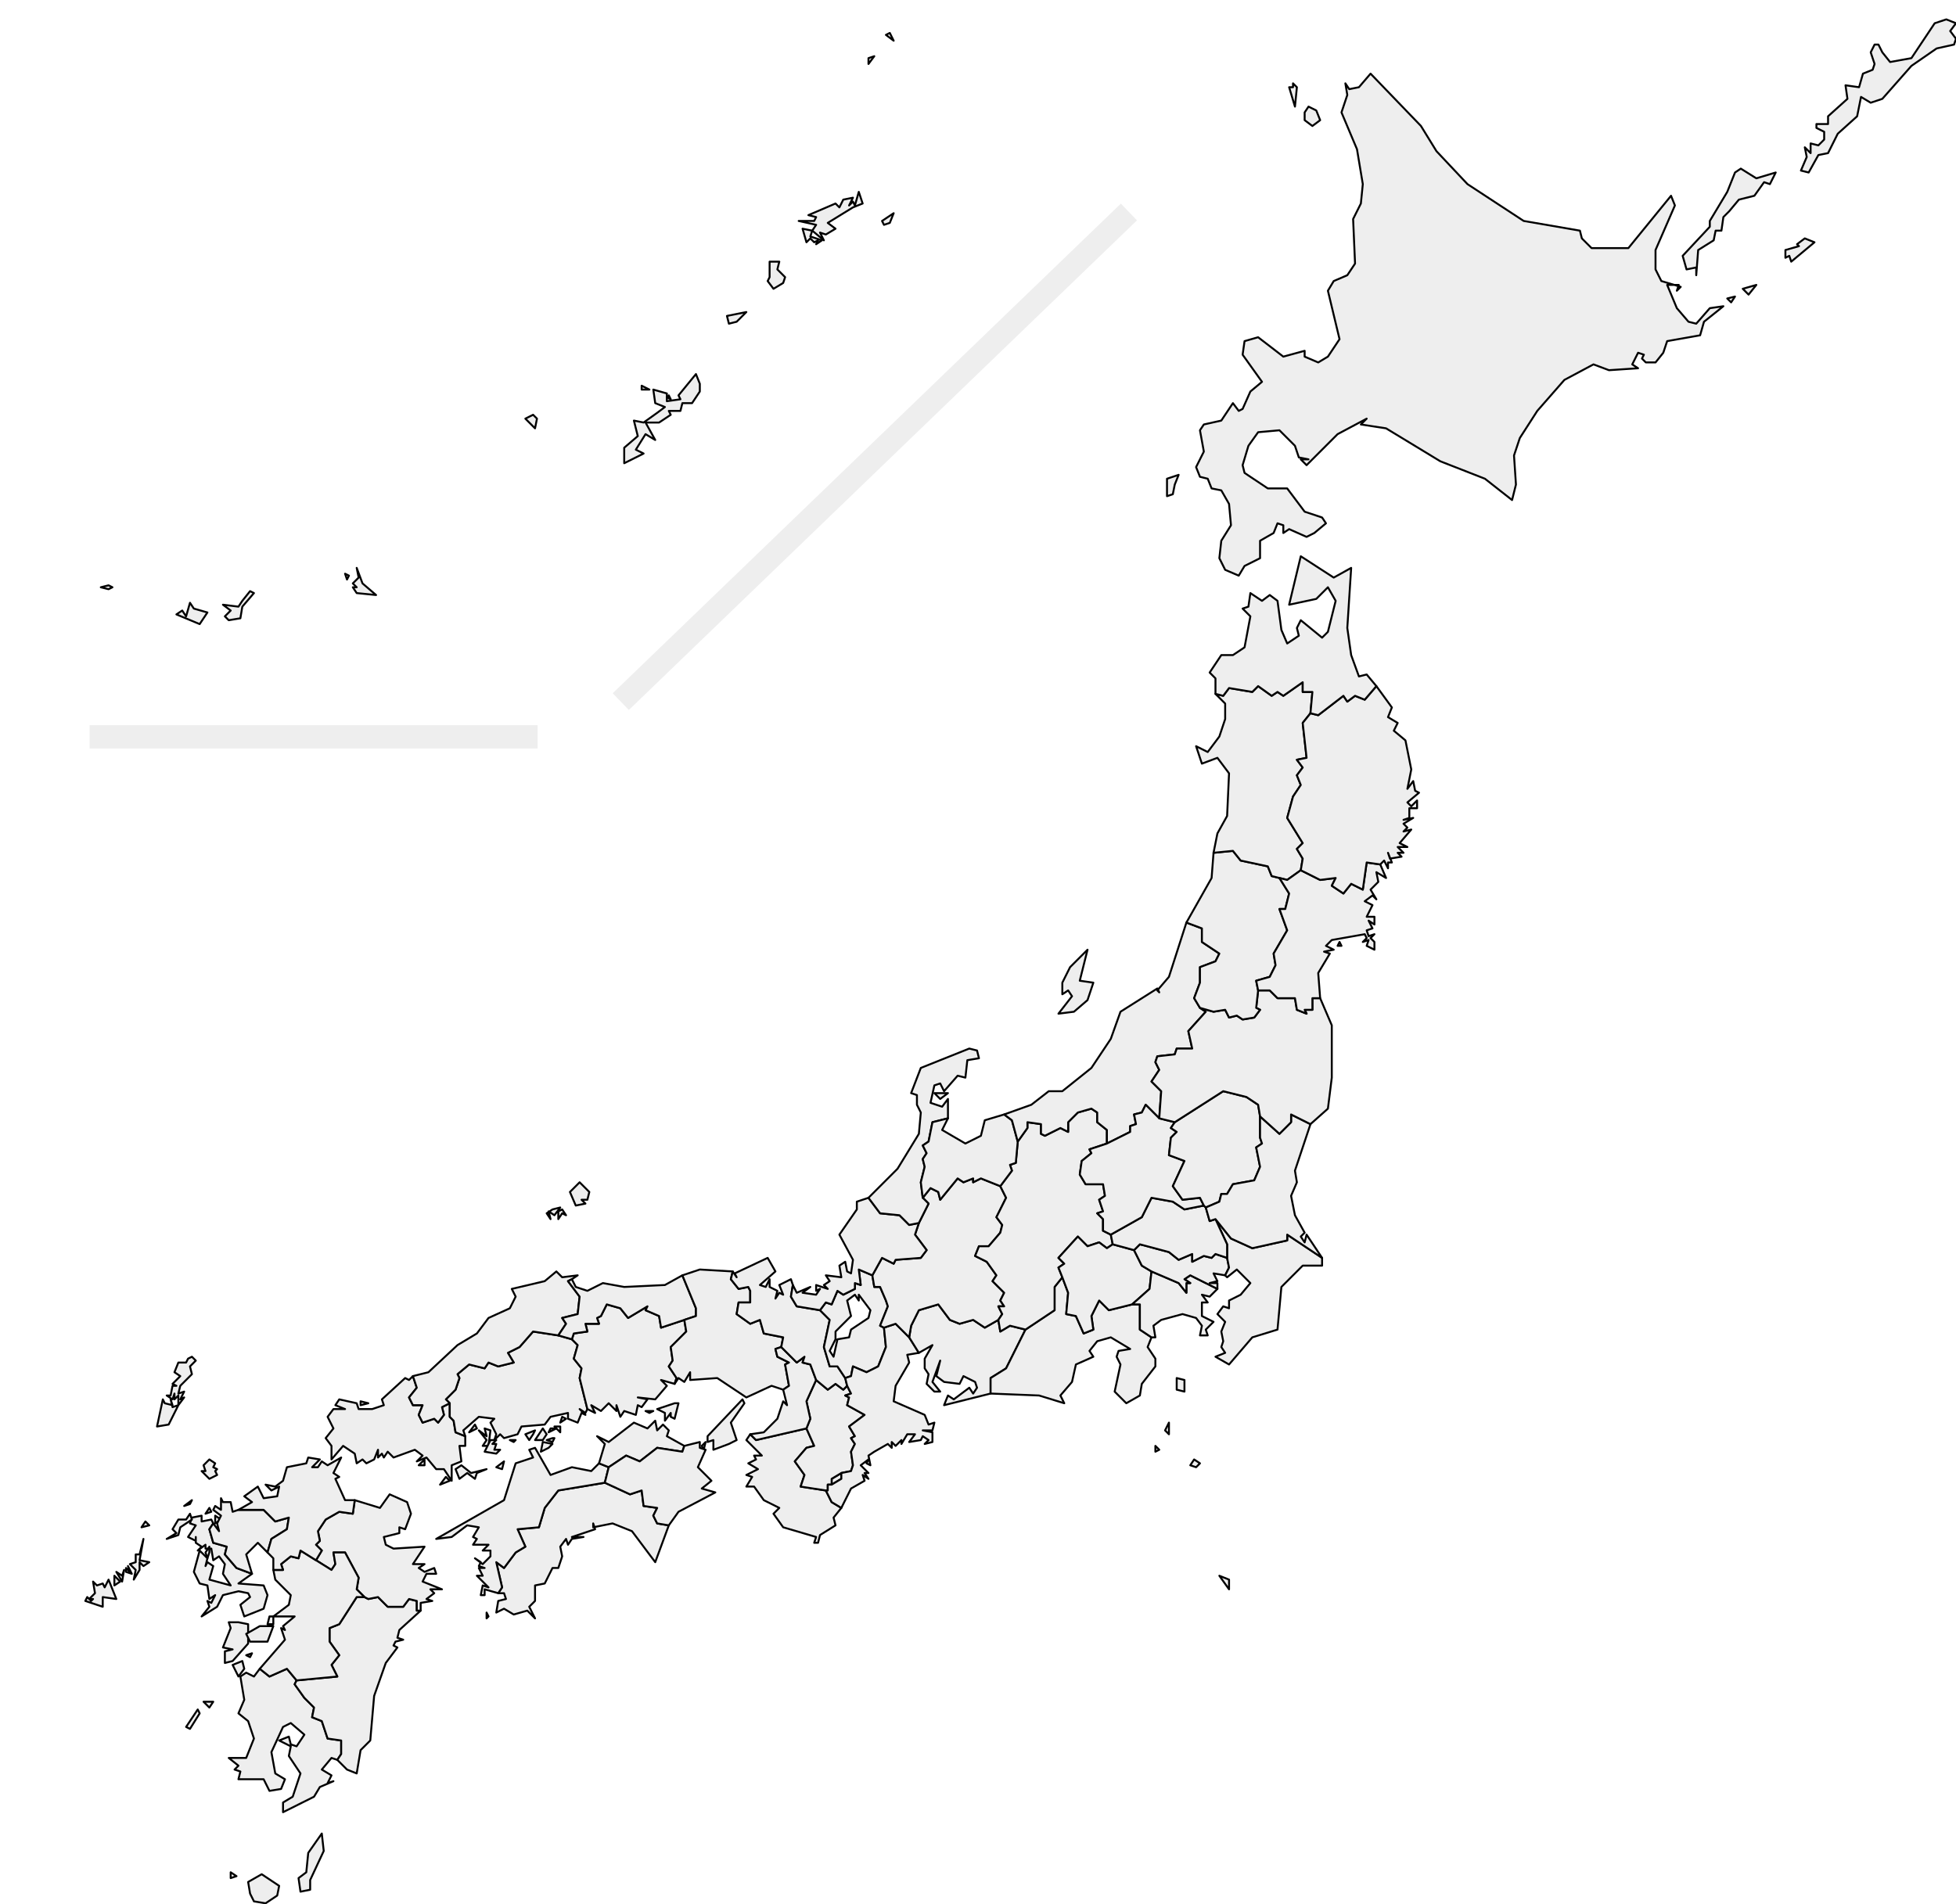
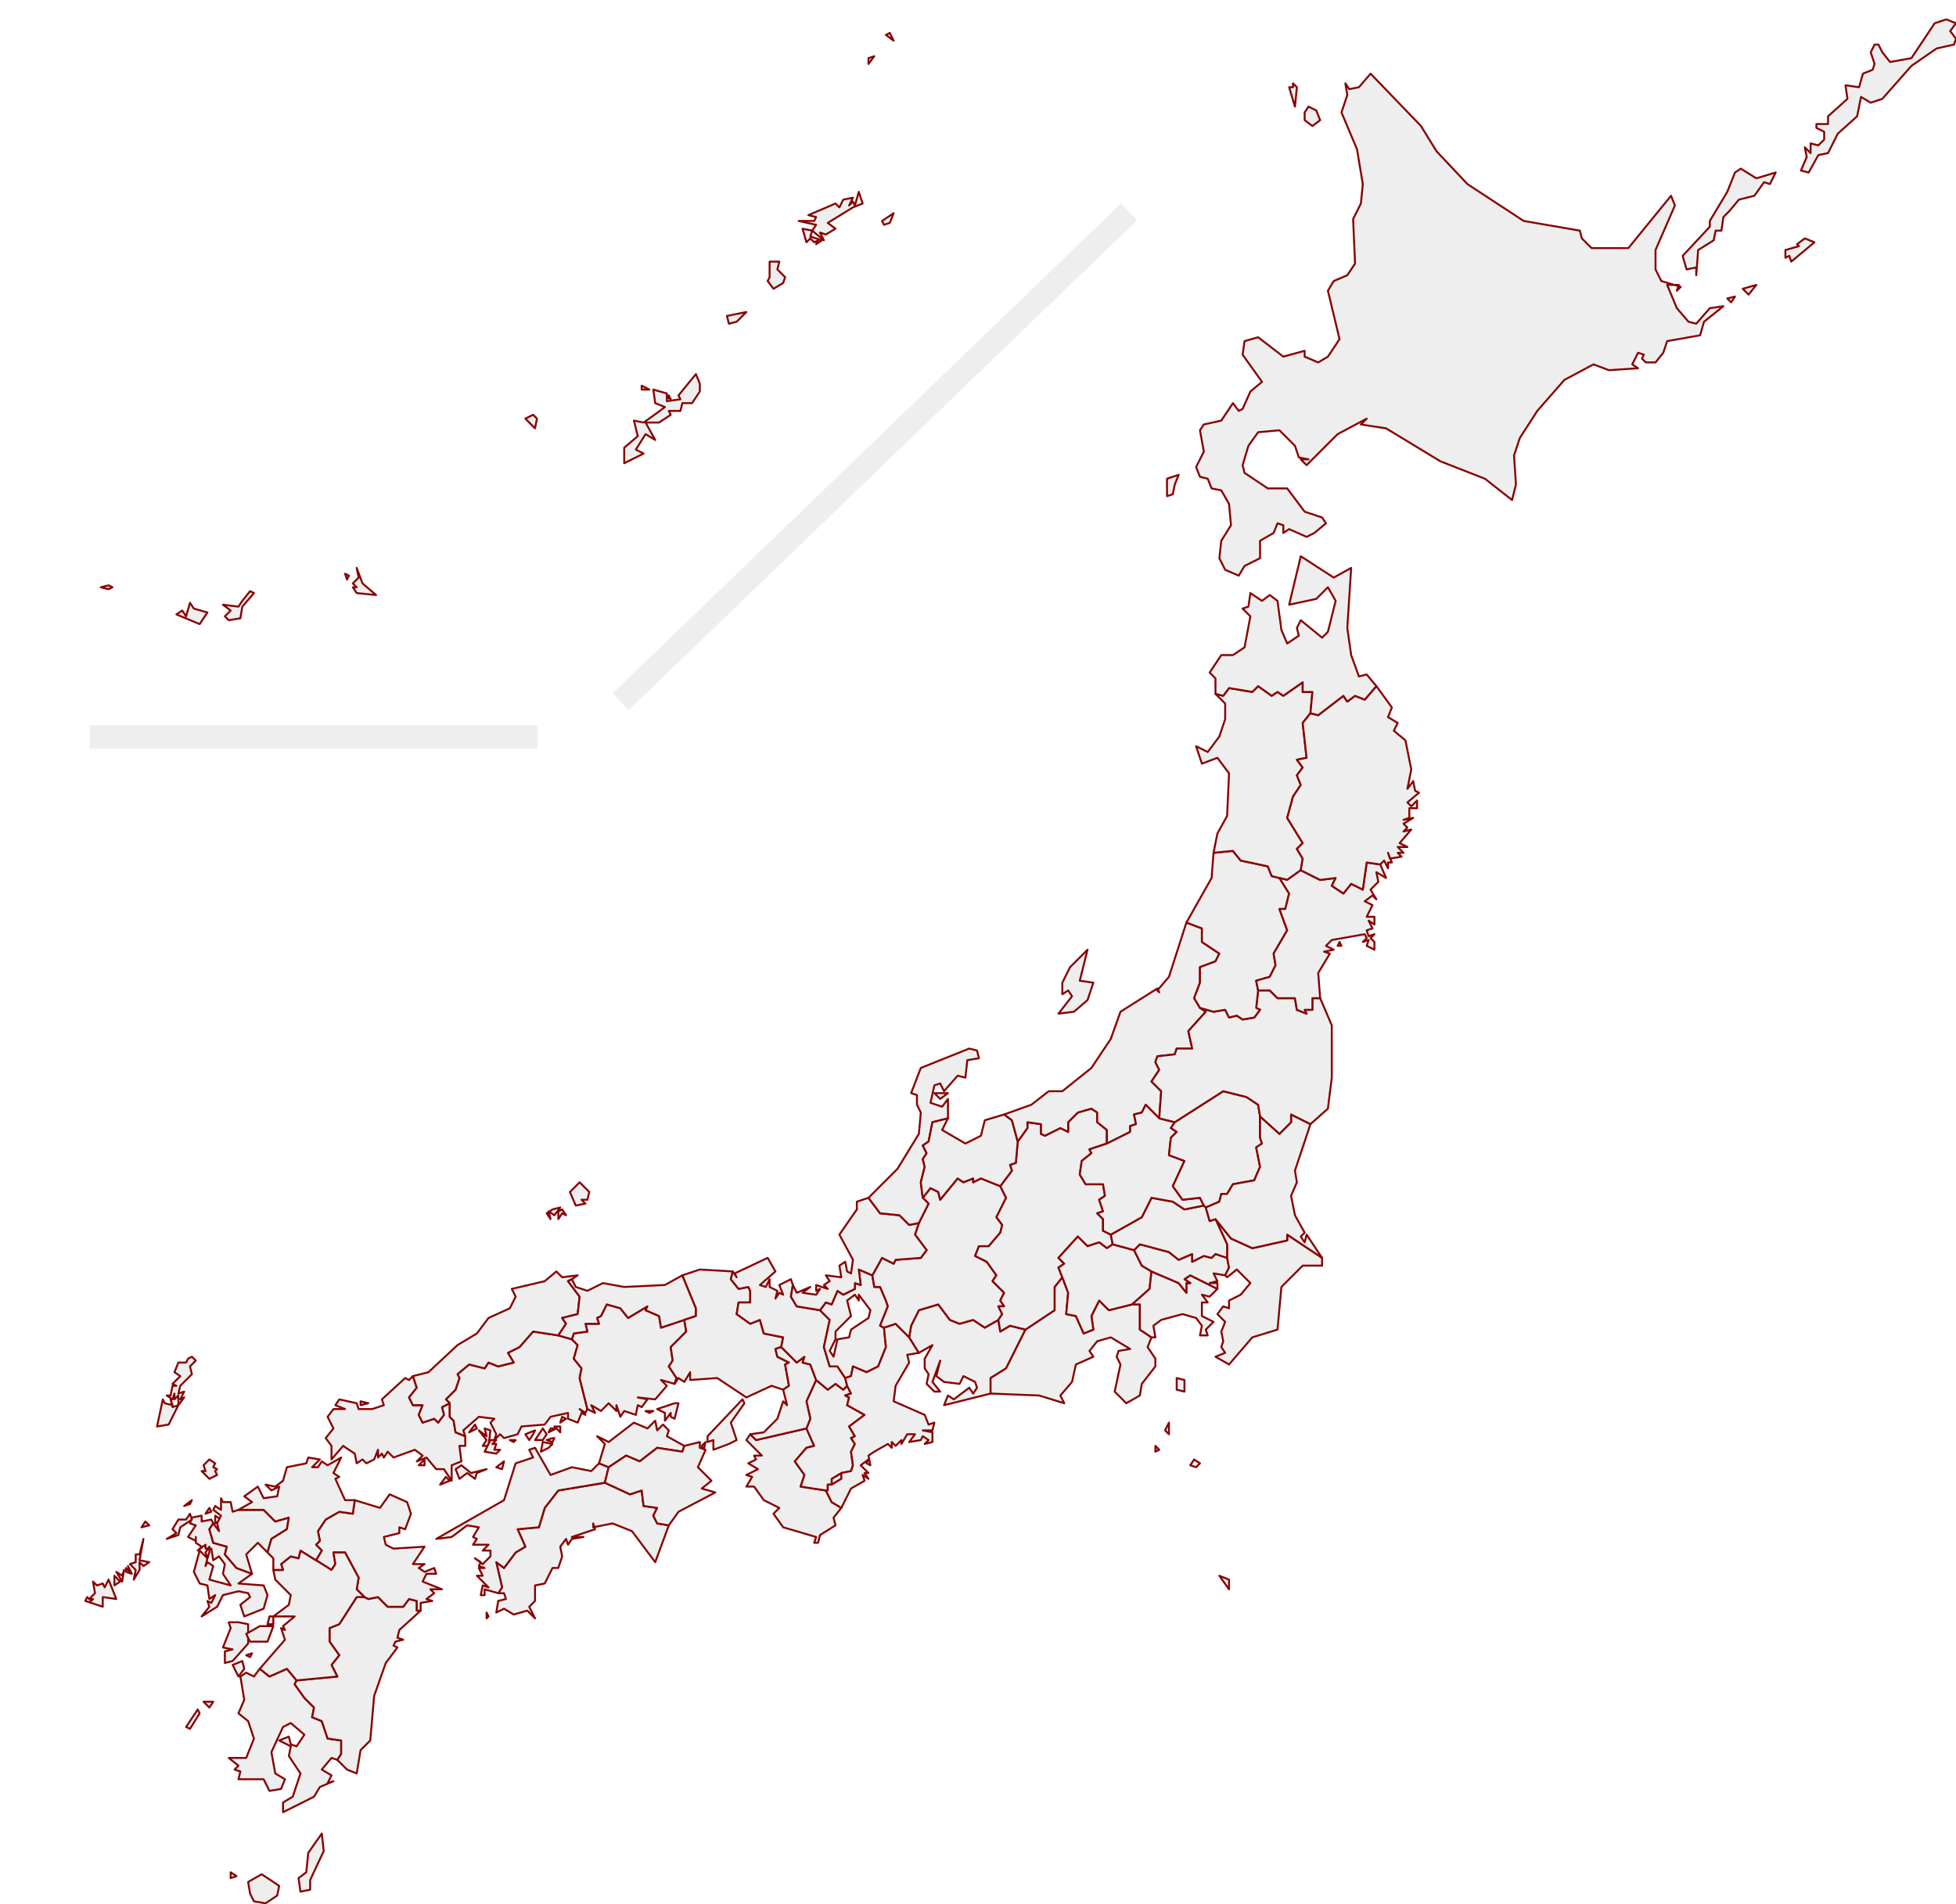
<svg xmlns="http://www.w3.org/2000/svg" viewBox="0 0 1009 982">
  <g stroke-linejoin="round" class="svg-map">
-     <g fill="#eee" stroke="#000" class="prefectures">
+     <g fill="#eee" stroke="#800" class="prefectures">
      <g class="okinawa kyusyu-okinawa prefecture" data-code="47" transform="translate(52 193)">
        <path d="m4 109 2 1-2 1-4-1zm44 12 7 2-4 6-12-5 3-2 2 3 2-7zm84-8-2-3h2l-2-2 3-3-1-5 3 8 7 6zm93-90-1 5-5-5 4-2zM73 117l4-5 2 1-6 7-1 6-6 1-2-2 3-3-4-3 8 1z" />
        <path d="m287 20 4-3-5-2-1-7 7 2v4l7-1-1-2 9-11 2 5v4l-4 6h-5l-1 4h-6l1 2-6 4h-7l5 9-5-3-5 8 4 2-10 5v-8l7-6-2-8 5 1z" class="main" />
        <path d="m127 106-1-3 2 1zM279 8V6l4 2zm14 3 1 2-2-1z" />
      </g>
      <g class="kagoshima kyusyu kyusyu-okinawa prefecture" data-code="46">
        <path d="m119 966 3 2-3 1zm10 11-1-6 7-4 9 6-1 5-6 4-6-1zm31-7v5l-5 1-1-7 4-3 1-10 7-10 1 9z" />
        <path d="m134 861 5 4 9-4 5 6-1 2 5 7 5 5-1 5 5 2 3 9 7 1v7l-2 3-3-1-5 6 5 3-2 4 3-1-7 3-3 5-16 8v-5l5-3 4-12-6-9 1-5-6-3 5-2 1 4 3 1 4-6-7-6-4 2-6 13 2 11 5 3-2 5-6 1-3-6h-13l1-4-3-1 2-2-5-4h9l4-10-3-9-5-4 3-7-2-12 3-2 4 2z" class="main" />
        <path d="m127 854 3-1-1 2zm-4 11-3-6 5-2 1 4zm-23 20 2-3 1 2-5 8-2-1zm8-4-3-3h5zM380 166l-4 1-1-4 10-2zm17-23v-8h5l-1 4 4 4-1 3-5 3-3-4zm62-28-3 1-1-2 6-4zm-19-8-13 8 4 3-5 3-3-1 2 4-6-5 2-3-9-2h8l1-2-4-1 14-6 2 2 2-4 5-1-2 4 2-2 1 2 2-7 2 6z" />
        <path d="m420 125-2-2-2 2-2-7 5 1-1 3 6 2-3 2 1-2zm31-96-3 4v-3zm6-11 2-1 2 4z" />
      </g>
      <g class="miyazaki kyusyu kyusyu-okinawa prefecture" data-code="45" transform="translate(152 824)">
        <path d="m36 0 2 1 5-1 5 5h8l3-4 4 1v5h2L54 17l-1 4 3 1-4 1-1 2 2 1-6 8-6 17-2 23-5 5-2 12-5-2-5-5 2-3v-7l-7-1-3-9-5-2 1-5-5-5-5-7 1-2 21-2-3-6 4-5-5-7v-7l5-2 9-14z" class="main" />
      </g>
      <g class="oita kyusyu kyusyu-okinawa prefecture" data-code="44" transform="translate(163 771)">
        <path d="m0 34 3-5-3-3 2-2-1-5 4-6 7-4 7 1 1-7 13 4 5-7 9 4 2 6-3 8-3-1v3l-8 2 1 4 4 2 16-1-6 9h6l-3 2 3 2 5-2 1 3h-5l-2 4 10 4h-6l2 2-4 3 3 1-6 1v4h-2v-5l-4-1-3 4h-8l-5-5-5 1-2-1-4-4 1-6-7-13H9l1 6-2 3z" class="main" />
      </g>
      <g class="kumamoto kyusyu kyusyu-okinawa prefecture" data-code="43" transform="translate(115 800)">
        <path d="m8 37 5 1v10l-8 9-4 1v-6l4-1-5-1 4-10-1-3h5z" />
        <path d="M20 47h-6l-2-4 7-4h7l-3 8h-3zm4-13h2v4h-3l1-4z" />
        <path d="m38 67-5-6-9 4-5-4 13-15-2-6 2 1-1-2 6-5H26l8-6 1-5-8-8-1-5h5l-1-3 5-4 4 1 1-4 8 5 8 5 2-3-1-6h6l7 13-1 6 4 4h-4l-9 14-5 2v7l5 7-4 5 3 6-21 2z" class="main" />
      </g>
      <g class="nagasaki kyusyu kyusyu-okinawa prefecture" data-code="42" transform="translate(44 700)">
        <path d="m53 1 2-1 2 2-3 3 1 4-6 6-1 4 3-1-2 4 2-1-3 4v-5l-2 2v-3l-1 3-3-2h2l1-5h2l-2-1 4-4-3-2 2-5h4l1-2zM46 29l-3 6-6 1 3-14 1 2 4 1-1-3 1 4 3-1-2 4zM67 59l1 2-4 2-4-4h2l-1-3 3-3 3 2-1 2 2 1-1 1zM28 110l-3 5 1-5-3-3 3-1v-4h2l2-8-2 11 5 1-3 2-2-2v4zm-4 2-3-1v-2l2 2-1-3 2 4zm-5 1 1-3-1 6-3-5 3 2zM6 118l3-1 1 2 2-4 4 10-7-1v5l-9-3 1-2 2 2 1-1H2l3-3-1-6 2 2zM65 80l-3 1 2-3 1 2zm2 2 3 2-3 2v-4zM29 88l2-3 2 2-4 1zM54 76l-3 1 4-3-1 2z" />
        <path d="m66 86-2 3 2 7 7 2-1 4 6 7 8 3-7 5 13 1 2 5-2 7-10 4-2-6 5-4-1-2-5-1-8 2-3 6-8 5 4-5-1-3 2 1 2-4-3 2-1-7-4-1-3-6 3-11 4 4-1 4 1-2 3 2-2 7 11 3-4-6 1-5-3-4-3 2-1-6h-3v-2l-4 3 2-2-3-2v-3 2l-4-2 4-6-3-1 1-3 5-1v3l5-1 1 2z" class="main" />
        <path d="m49 88-1 4-6 2 5-3-2-2 3-5h4l2-3 1 3-6 4zM15 115v-2l3 3-3 2v-3zm49-14-1 3-1-3 2-3v3z" />
      </g>
      <g class="saga kyusyu kyusyu-okinawa prefecture" data-code="41" transform="translate(108 773)">
        <path d="M15 6h13l6 6 7-2-1 6-8 5-2 7-5-5-6 6 3 10-8-3-6-7 1-4-7-2-2-7 2-3 3 4-1-4 2-4-4-3 1-2 3 2V0l1 2h4l1 5z" class="main" />
      </g>
      <g class="fukuoka kyusyu kyusyu-okinawa prefecture" data-code="40" transform="translate(123 752)">
        <path d="m40 53-8-5-1 4-4-1-5 4 1 3h-5v-6l-3-3 2-7 8-5 1-6-7 2-6-6H0l7-4-4-3 7-5 3 6 7-1 1-5-4 2-3-3 5 1 4-3 2-7 10-2 1-3 6 1-4 4h3l2-3 3 2 7-4-4 8 3 2-2 1 5 11h5l-1 7-7-1-7 4-4 6 1 5-2 2 3 3z" class="main" />
      </g>
      <g class="kochi shikoku prefecture" data-code="39" transform="translate(251 765)">
        <path d="m61 0 13 6 6-2 1 8 7 1-2 4 2 4 6 1-7 19-12-16-10-4-10 2v-2l1 3-12 4h6l-6 1-2 3-1-3-3 4 1 5-2 6h-3l-4 8-5 1v8l-3 3 3 6-4-4-7 2-5-3-4 2 1-6 4-1-1-3H6l2-3-3-13 4 3 6-8 5-3-4-9 11-1 3-10 7-9 24-4z" class="main" />
        <path d="m1 69-1 1v-3l1 2z" />
      </g>
      <g class="ehime sikoku prefecture" data-code="38" transform="translate(225 737)">
        <path d="m34 21-3-1 4-3-1 4zM55 6h-4l4-6 2 3-2 3zm5-1h1l-1 2-3-1 3-1zm-2 5-4 2 1-5 5 1-2 2z" />
        <path d="m32 85-7-2v3h-2l1-5 3 1-6-6h3l-2-4h3l-3-1 1-2-3-2 4 3 4-4v-3h-4l3-3h-8l2-3-2-1 3-5-6-1-8 6-8 1 35-20 6-19 9-3-2-4 3-1 8 14 11-4 10 2 4-4 5 2-2 8-24 4-7 9-3 10-11 1 4 9-5 3-6 8-4-3 3 13-2 3z" class="main" />
      </g>
      <g class="kagawa shikoku prefecture" data-code="37" transform="translate(308 724)">
        <path d="m6 33-5-2 3-10-4-4 6 3 13-10 7 3 4-4 1 5 3-3 3 3-1 3 9 5-1 3-13-2-9 7-7-3-9 6z" class="main" />
        <path d="m27 5-2-1h4l-2 1zM40 0h2l-2 8-2-1V5l-3 4V5l-4-2 9-3z" />
      </g>
      <g class="tokushima shikoku prefecture" data-code="36" transform="translate(312 744)">
        <path d="m50 2 2-2-1 4-1-2z" />
        <path d="m41 2 8-2v3l3 1-4 9 7 7-5 4 7 2-19 10-5 7-6-1-2-4 2-4-7-1-1-8-6 2-13-6 2-8 9-6 7 3 9-7 13 2 1-3z" class="main" />
      </g>
      <g class="yamaguchi chugoku prefecture" data-code="35" transform="translate(168 710)">
        <path d="m45 0 2 6-4 5 2 4h5l-2 5 2 4 6-2 2 2 3-4-1-4 4-2v7l2 2 1 6 5 2v5h-3l1 8-5 2v8l-4-6h-4l-5-6-5 2 3-3-4-3-11 4-3-3-2 3-1-2-2 2v-4l-2 5-4 2-2-2-3 2-1-5-6-4-6 7v-7l-3-4 4-5-3-6 3-4h6l-5-2 2-3 9 2 1 3h7l6-2-1-3L41 1l2 1 2-2z" class="main" />
        <path d="m64 54-5 2 3-4 2 2zm11-4 8-2-5 2-1 3-4-3-4 3-2-5 3-2 5 4zM18 15v-2l4 1-4 1zM51 46h-3l3-3v3z" />
      </g>
      <g class="hiroshima chugoku prefecture" data-code="34" transform="translate(230 687)">
        <path d="m73 40-1 2-3-2 3 3-2-1-2 5-5-2v-3l-9 2-3 4-12 1-2 4-7 2-2-2-3 3 1-3-3-6 2-2-8-1-8 7 1 3-5-2-1-6-2-2v-7l-2-2 5-5 2-6-1-2 6-5 8 2 2-3 5 2 8-2-3-5 6-3 7-8 13 2 7 2 3 3-2 7 4 5-1 5 4 16z" class="main" />
        <path d="m45 53-2 3-2-3 5-2-1 2zM21 54l-1-4 3 1-1 8h-3l2-3-4-5 4 3zm-6-6 1 2-4 2 3-4zm20 9-2-1h3l-1 1z" />
        <path d="M24 58h2l-1 3h3l-2 2-6-1 3-6h3l-2 2zm35-9v3l-3-3h3z" />
        <path d="m57 50-4 2 1-2h3zm3-6 2 1-3 2 1-3z" />
      </g>
      <g class="okayama chugoku prefecture" data-code="33" transform="translate(295 673)">
        <path d="m58 8 1 6-8 8 1 7-2 3 4 6-1 3-7-2 3 3-6 7-9-1 5 1-3 4-2-1-1 5-6-2-2 3-2-6v3l-4-4-4 4-5-3 2 4-4-2-4-16 1-5-4-5 2-7-3-3 1-3 7-1-1-4h7l-1-3 2-1 3-6 7 2 4 5 10-6-1 2 7 3 1 6z" class="main" />
      </g>
      <g class="shimane chugoku prefecture" data-code="32" transform="translate(211 610)">
        <path d="m74 14 4-1-3 4-3-2 1 4-2-3 3-2zm5 2-2 3v-4l2-1 2 3-2-1zM83 5l5-5 5 5-1 4h-3l2 2-5 1-3-7z" />
        <path d="m2 1e2 8-2 15-14 10-6 6-8 11-5 3-6-2-4 17-4 6-5 3 3 8-1-3 2-2 1 6 8-1 9-8 2 2 3-4 6-13-2-7 8-6 3 3 5-8 2-5-2-2 3-8-2-6 5 1 2-2 6-5 5 2 2-4 2 1 4-3 4-2-2-6 2-2-4 2-5H2l-2-4 4-5-2-6z" class="main" />
      </g>
      <g class="tottori chugoku prefecture" data-code="31" transform="translate(288 658)">
        <path d="m7 33-7-2 4-6-2-3 8-2 1-9-6-8 2-1 2 4 6 2 8-4 11 2 21-1 9-5 7 17v4l-6 2-12 4-1-6-7-3 1-2-10 6-4-5-7-2-3 6-2 1 1 3h-7l1 4-7 1z" class="main" />
      </g>
      <g class="wakayama kinki prefecture" data-code="30" transform="translate(385 737)">
        <path d="m41 32 3 6 5 3-4 5 1 4-8 5-1 4h-2l1-3-17-5-5-7 3-3-8-4-5-7H0l3-5-3-1 6-3-5-3 4-2-1-2h4L0 6l2-3 3 3 26-6 4 9-4 1-6 7 5 7-2 6 13 2z" class="main" />
        <path d="M49 23v3l-5 3v-3l5-3z" />
      </g>
      <g class="nara kinki prefecture" data-code="29" transform="translate(410 712)">
        <path d="m24 48-5 3v3h-2v3h-1L3 55l2-6-5-7 6-7 4-1-4-9 2-5-2-9 5-11 6 5 4-3 4 3 2-2 2 4-3 1 2 1-1 4 9 5-8 6 3 5-2 1 2 3-2 4 1 7-1 3z" class="main" />
      </g>
      <g class="hyogo kinki prefecture" data-code="28" transform="translate(345 655)">
        <path d="m31 90-8 3v-5l-3 1v-3l18-19 1 2-7 10 3 9-4 2z" />
        <path d="m3 59 1-3-4-6 2-3-1-7 8-8-1-6 6-2v-4L7 3l9-3 17 1-1 4 4 5 5-1 1 2v6h-6l-1 6 7 5 5-2 2 7 10 2-1 5-3 1 1 4 6 3-2 1 2 11-3 2-6-2-13 6-15-10-14 1v-4l-3 5-3-2-2 3z" class="main" />
      </g>
      <g class="osaka kinki prefecture" data-code="27" transform="translate(387 695)">
        <path d="m16 0 8 8 4-3-1 3 4 1 3 8-5 11 2 9-2 5-26 6-3-3 7-1 7-7 3-9 2 2-2-8 3-2-2-11 2-1-6-3-1-4z" class="main" />
      </g>
      <g class="kyoto kinki prefecture" data-code="26" transform="translate(377 649)">
        <path d="m44 63-3-8-4-1 1-3-4 3-8-8 1-5-10-2-2-7-5 2-7-5 1-6h6v-6l-1-2-5 1-4-5 1-4 2 3-1-2 17-8 4 7-8 7 3 1 2-4v4l4 2-1 4 2-3 2 1-2-5 6-3 1 3-1 6 3 5 12 2 5 5-3 14 3 10h4l4 6 1 4-2 2-4-3-4 3z" class="main" />
      </g>
      <g class="shiga kinki prefecture" data-code="25" transform="translate(423 655)">
        <path d="m20 0 7 3 1 6h3l3 7 1 3-4 10 2 1 1 10-4 10-6 3-7-3-1 5-3 1-4-6H5L2 40l3-14-5-5 3-4 3 1 3-7 3 2 6-3V7l3 1-1-8zm0 13v3l-2-3-4 3 2 8-8 8v4l-3 6 2 3 2-9 6-1 1-4 9-6 1-4-6-8z" class="main" />
      </g>
      <g class="mie kinki prefecture" data-code="24" transform="translate(426 683)">
        <path d="m8 95-5-3-3-6h1v-3h2l5-3v-3l5-1 1-3-1-7 2-4-2-3 2-1-3-5 8-6-9-5 1-4-2-1 3-1-2-4-1-4 3-1 1-5 7 3 6-3 4-10-1-10 6-2 7 7 5 8-6 1 1 4-7 12-1 8 16 7 2 5 3-1-1 4h-5l5 1v5l-4 1 2-2-3-2-1 2-6 1 3-4h-4l-3 5v-2l-3 3-2-2v3l-2-2-7 4-3 2 1 5-2-1 1-2-4 3 4 4h-2l2 3-3-2 1 3-7 4z" class="main" />
      </g>
      <g class="aichi chubu prefecture" data-code="23" transform="translate(469 673)">
        <path d="m42 46-24 6 2-5 3 2 8-6 2 3 2-3-1-3-6-3-2 4-8-1-4-3 2-8-4 11 4 5h-3l-4-4 1-5-2-3v-5l4-7-7 4-5-8 1-6 4-8 10-3 6 8 5 2 7-2 6 4 7-4 1 6 5-3 8 2-10 20-8 5z" class="main" />
      </g>
      <g class="shizuoka chubu prefecture" data-code="22" transform="translate(511 659)">
        <path d="M73 14h4v13l6 4-2 5 4 6v4l-7 9-1 6-7 4-6-6 3-14-2-4 1-3 6-1-10-6-7 2-4 5 2 3-9 4-2 9-6 7 2 4-13-4-25-1v-8l8-5 10-20 15-10V5l4-5 3 8-1 11 5 1 4 9 5-2-1-7 4-8 5 5z" class="main" />
      </g>
      <g class="gifu chubu prefecture" data-code="21" transform="translate(450 608)">
        <path d="m66 4 3 6-5 10 3 4-1 4-6 7h-5l-2 5 6 3 5 7-2 3 6 6-2 4 2 3h-3l2 4-2 3-7 4-6-4-7 2-5-2-6-8-10 3-4 8-1 6-7-7-6 2-2-1 4-10-1-3-3-7H1l-1-6 5-9 6 3 1-2 13-1 3-4-6-8 2-6 5-10-3-3 4-5 4 2 1 4 9-11 3 2 5-2v2l4-2z" class="main" />
      </g>
      <g class="nagano chubu prefecture" data-code="20" transform="translate(503 572)">
        <path d="m68 18-9 3 1 2-5 4-1 7 3 5h9l1 6-3 2 2 6-3 1 3 3v6l4 2 1 5-3 2-4-3-6 2-5-5-10 11 3 3-3 2 2 5-4 5v12l-15 10-8-2-5 3-1-6 2-3-2-4h3l-2-3 2-4-6-6 2-3-5-7-6-3 2-5h5l6-7 1-4-3-4 5-10-3-6 6-8-1-3 3-1 1-11 5-7V7l7 1v5l2 1 8-4 4 2V7l5-5 7-2 3 2v5l5 4z" class="main" />
      </g>
      <g class="yamanashi chubu prefecture" data-code="19" transform="translate(546 638)">
        <path d="m2 21-2-5 3-2-3-3L10 0l5 5 6-2 4 3 3-2 11 3 4 8 5 3-1 9-9 8-12 3-5-5-4 8 1 7-5 2-4-9-5-1 1-11z" class="main" />
      </g>
      <g class="fukui chubu prefecture" data-code="18" transform="translate(408 618)">
        <path d="m40 0 6 8 10 1 5 5 5-1-2 6 6 8-3 4-13 1-1 2-6-3-5 9-7-3 1 8-3-1v3l-6 3-3-2-3 7-3-1-3 4-12-2-3-5 1-6 2 4 7-3-4 3 7 1 2-3-2 1v-3l6 2-2-2 3-2-2-3 8 1-1-6 3-2 1 5 2 1 1-7-7-13 9-13V2z" class="main" />
      </g>
      <g class="ishikawa chubu prefecture" data-code="17" transform="translate(448 541)">
        <path d="m37 26-3-3h7l-4 3z" />
        <path d="m28 77 3 3-5 10-5 1-5-5-10-1-6-8 15-15 11-18 1-11-2-4v-5l-3-1 5-13L52 0l4 1 1 4-6 1-1 9-4-1-7 8-2-4-3 1-2 9 6 2 3-4v10l-8 2-2 10-3 2 2 4-2 3 1 4-2 8 1 8z" class="main" />
      </g>
      <g class="toyama chubu prefecture" data-code="16" transform="translate(475 575)">
        <path d="m41 37-10-4-4 2v-2l-5 2-3-2-9 11-1-4-4-2-4 5-1-8 2-8-1-4 2-3-2-4 3-2L6 4l8-2-3 6 12 7 8-4 2-8 10-3 4 3 3 11-1 11-3 1 1 3z" class="main" />
      </g>
      <g class="niigata chubu prefecture" data-code="15" transform="translate(518 476)">
        <path d="m7 113-3-11-4-3 14-5 9-7h7l15-12 10-15 5-14 19-12 1 2-1-1 6-7 9-28 8 3v7l9 6-2 4-8 3v8l-3 8 3 5 3 2-9 10 2 9h-8l-1 3-9 1-1 3 2 4-4 6 5 5-1 14-7-7-2 4-4 1 1 5-3 1v3l-12 6v-7l-5-4v-5l-3-2-7 2-5 5v5l-4-2-8 4-2-1v-5l-7-1v3l-5 7z" class="main" />
        <path d="m36 46-8 1 7-9-2-3-3 2v-6l4-8 9-9-4 16 7 1-3 9-7 6z" />
      </g>
      <g class="kanagawa kanto prefecture" data-code="14" transform="translate(584 656)">
        <path d="m10 0 14 6 4 5V6h2l-3-2 3-2 14 7-4 4-4-1 3 4h-3v7l6 3-4 4 1 3h-4l1-5-3-4-7-2-11 3-4 3 1 6h-2l-6-4V17H0l9-8z" class="main" />
      </g>
      <g class="tokyo kanto prefecture" data-code="13" transform="translate(585 642)">
        <path d="M49 173v5l-5-7 5 2zM34 113l-2 2-3-1 2-3 3 2zm-23-9 2 2-2 1v-3zm7-6-2-2 2-4v6zm4-23v-6l4 1v6l-4-1z" />
        <path d="m48 7 1 5-2 4-6-1 2 4-4 1h4v3l-14-7-3 2 3 2h-2v5l-4-5-14-6-5-3-4-8 3-3 15 4 5 4 7-3v4l6-3 4 1 2-2 6 2z" class="main" />
      </g>
      <g class="chiba kanto prefecture" data-code="12" transform="translate(627 629)">
        <path d="m5 29 2-4-1-5v-7L0 0l8 10 11 5 18-4V8l18 12v4H45L34 35l-2 22-13 4L7 75l-7-4 5-2-2-3 1-3-1-5 2-5-4-4 3-4 3 1v-4l6-3 5-6-7-7-5 4z" class="main" />
      </g>
      <g class="saitama kanto prefecture" data-code="11" transform="translate(573 618)">
        <path d="m48 4 1 1 2 7 3-1 6 13v7l-6-2-2 2-4-1-6 3v-4l-7 3-5-4-15-4-3 3-11-3-1-5 16-9 5-10 11 2 6 4z" class="main" />
      </g>
      <g class="gunma kanto prefecture" data-code="10" transform="translate(557 570)">
        <path d="m64 52-10 2-6-4-11-2-5 10-16 9-4-2v-6l-3-3 3-1-2-6 3-2-1-6H3l-3-5 1-7 5-4-1-2 9-3 12-6v-3l3-1-1-5 4-1 2-4 7 7 8 2-2 3 3 2-3 3-1 9 8 3-6 13 5 7 9-1z" class="main" />
      </g>
      <g class="tochigi kanto prefecture" data-code="9" transform="translate(603 563)">
        <path d="m19 60-1-1-2-4-9 1-5-7 6-13-8-3 1-9 3-3-3-2 2-3L28 0l12 3 6 4 1 6v11l1 3-3 2 2 10-3 7-11 2-3 5h-3l-1 4z" class="main" />
      </g>
      <g class="ibaraki kanto prefecture" data-code="8" transform="translate(622 575)">
        <path d="m5 54-3 1-2-7 7-3 1-4h3l3-5 11-2 3-7-2-10 3-2-1-3V1l10 9 6-6V0l10 5-8 24 1 6-3 7 2 10 5 9-2 2 2 3 1-4 8 12-18-12v3l-18 4-11-5z" class="main" />
      </g>
      <g class="fukushima tohoku prefecture" data-code="7" transform="translate(594 511)">
        <path d="m82 69-10-5v4l-6 6-10-9-1-6-6-4-12-3-25 16-8-2 1-14-5-5 4-6-2-4 1-3 9-1 1-3h8l-2-9 9-10-3-2 7 2 6-1 2 4 4-1 3 2 6-1 3-4-2-1 1-9h6l4 4h9l1 6 5 2-1-2h4V4h4l6 14v27l-2 16z" class="main" />
      </g>
      <g class="yamagata tohoku prefecture" data-code="6" transform="translate(612 439)">
        <path d="m14 1 10-1 4 5 14 3 2 5 4 1 5 8-2 8h-3l4 11-7 12 1 6-3 6-7 2 1 5-1 9 2 1-3 4-6 1-3-2-4 1-2-4-6 1-7-2-3-5 3-8v-8l8-3 2-4-9-6v-7l-8-3 13-23z" class="main" />
      </g>
      <g class="akita tohoku prefecture" data-code="5" transform="translate(617 352)">
        <path d="m54 97-7 5-4-1-4-1-2-5-14-3-4-5-10 1 2-10 5-9 1-22-6-8-8 3-3-9 6 3 6-8 3-9v-8l-5-5 4 1 3-4 12 2 3-3 7 5 3-2 3 2 10-7v5h5l-1 11-4 5 2 18-5 1 3 4-3 4 2 5-4 6-3 11 8 13-3 3 3 5z" class="main" />
      </g>
      <g class="miyagi tohoku prefecture" data-code="4" transform="translate(648 445)">
        <path d="M33 70h-4v6h-4l1 2-5-2-1-6h-9l-4-4H1l-1-5 7-2 3-6-1-6 7-12-4-11h3l2-8-5-8 4 1 7-5 10 5 8-1-2 4 6 4 4-5 6 3 2-14 7 1 3 7-5-3 1 5-4 4 3 5-2-2-4 3 4 2-3 6h4v4l-3-2 2 4-3 1 1 3 3-1-2 2 2 2v4l-4-2 1-3-3 1 2-2-1-2-17 3-3 3 4 2-5 1 3 1-6 10 1 13z" class="main" />
        <path d="m43 41 1 2h-2l1-2z" />
      </g>
      <g class="iwate tohoku prefecture" data-code="3" transform="translate(664 354)">
        <path d="m48 92-7-1-2 14-6-3-4 5-6-4 2-4-8 1-10-5 1-6-3-5 3-3-8-13 3-11 4-6-2-5 3-4-3-4 5-1-2-18 4-5 4 1L29 5l2 3 4-3 5 2 6-7 8 11-2 5 5 3-2 4 6 5 3 15-2 10 3-4 1 5 2 1-6 5 2 2 3-3v4h-4v5l-3 1 5-1-5 3 2 2-2 2 4-1-6 7 4 2h-5l3 3h-3l2 2-6 1-1-3 2 5h-2v3l-2-4z" class="main" />
      </g>
      <g class="aomori tohoku prefecture" data-code="2" transform="translate(624 287)">
        <path d="M3 71v-8l-3-3 6-9h6l6-4 3-16-4-4 3-1 1-7 6 4 4-3 4 3 2 15 3 7 6-4-1-4 2-4 11 9 3-3 4-16-4-7-6 6-14 3 6-25 17 11 9-5-2 31 2 14 4 11 4-1 5 6-6 7-5-2-4 3-2-3-13 10-4-1 1-11h-5v-5l-10 7-3-2-3 2-7-5-3 3-12-2-3 4z" class="main" />
      </g>
      <g class="hokkaido prefecture" data-code="1" transform="translate(602 10)">
        <path d="m4 240-1 5-3 1v-9l6-2-2 5z" />
        <path d="m33 261-1-11-4-7-5-1-2-5-4-1-2-5 4-8-2-11 2-3 9-2 6-9 3 4 2-1 4-9 6-5-10-14 1-7 7-2 13 10 11-3v3l7 3 5-3 6-9-6-25 3-5 7-3 4-6-1-23 4-8 1-10-3-18-8-19 3-9-1-6 2 3 5-1 6-7 26 27 8 13 16 17 29 19 29 5 1 4 5 5h19l22-27 2 5-10 23v10l3 6 10 3-2 2 1-3h-6l5 12 6 7 4 1 7-8 7-1-10 8-2 7-17 3-2 6-4 5h-5l-2-2 1-2-3-1-3 6 3 2-15 1-8-3-15 8-14 16-9 14-3 9 1 15-2 8-14-11-23-9-28-17-13-2 3-3-15 8-16 16-3-3h4l-5-1-2-6-8-8-11 1-5 7-3 10 1 4 12 8h10l9 12 9 3 2 3-6 5-4 2-9-4-3 2v-4l-3-1-2 5-7 4v9l-8 4-3 5-7-3-3-6 1-9 5-8z" class="main" />
        <path d="m71 48 2-3 4 2 2 5-4 3-4-3v-4zM65 35v-2l2 2-1 10-3-10h2zM369 17l-2-4h-2l-2 4 2 6-1 3-5 2-2 7-7-1 1 7-10 9v4h-6v2l4 2v4l-3 3-4-1v5l-3-3 1 5-3 7 4 1 5-9 5-1 5-10 10-9 2-10 5 3 6-2 15-17 13-9 9-2 1-3-3-4 3-4-5-2-6 2-12 18-11 2-4-5zM290 99l5-6 8-2 5-7 3 1 3-6-10 3-8-5-3 2-4 10-9 15v3l-14 15 2 7 5-1v4l1-13 8-5 1-5h3l1-7 3-3zm32 26 12-10-5-2-4 3 1 1-7 2v4l2-1 1 3zm-22 17 4-5-7 2 3 3zm-9 4 2-3-4 1 2 2z" />
      </g>
    </g>
    <g stroke="#eee" stroke-width="12" class="boundary-line">
      <path d="m320.227 361.996 262.124-252.618M277.337 380.162H46.213" />
    </g>
  </g>
</svg>
